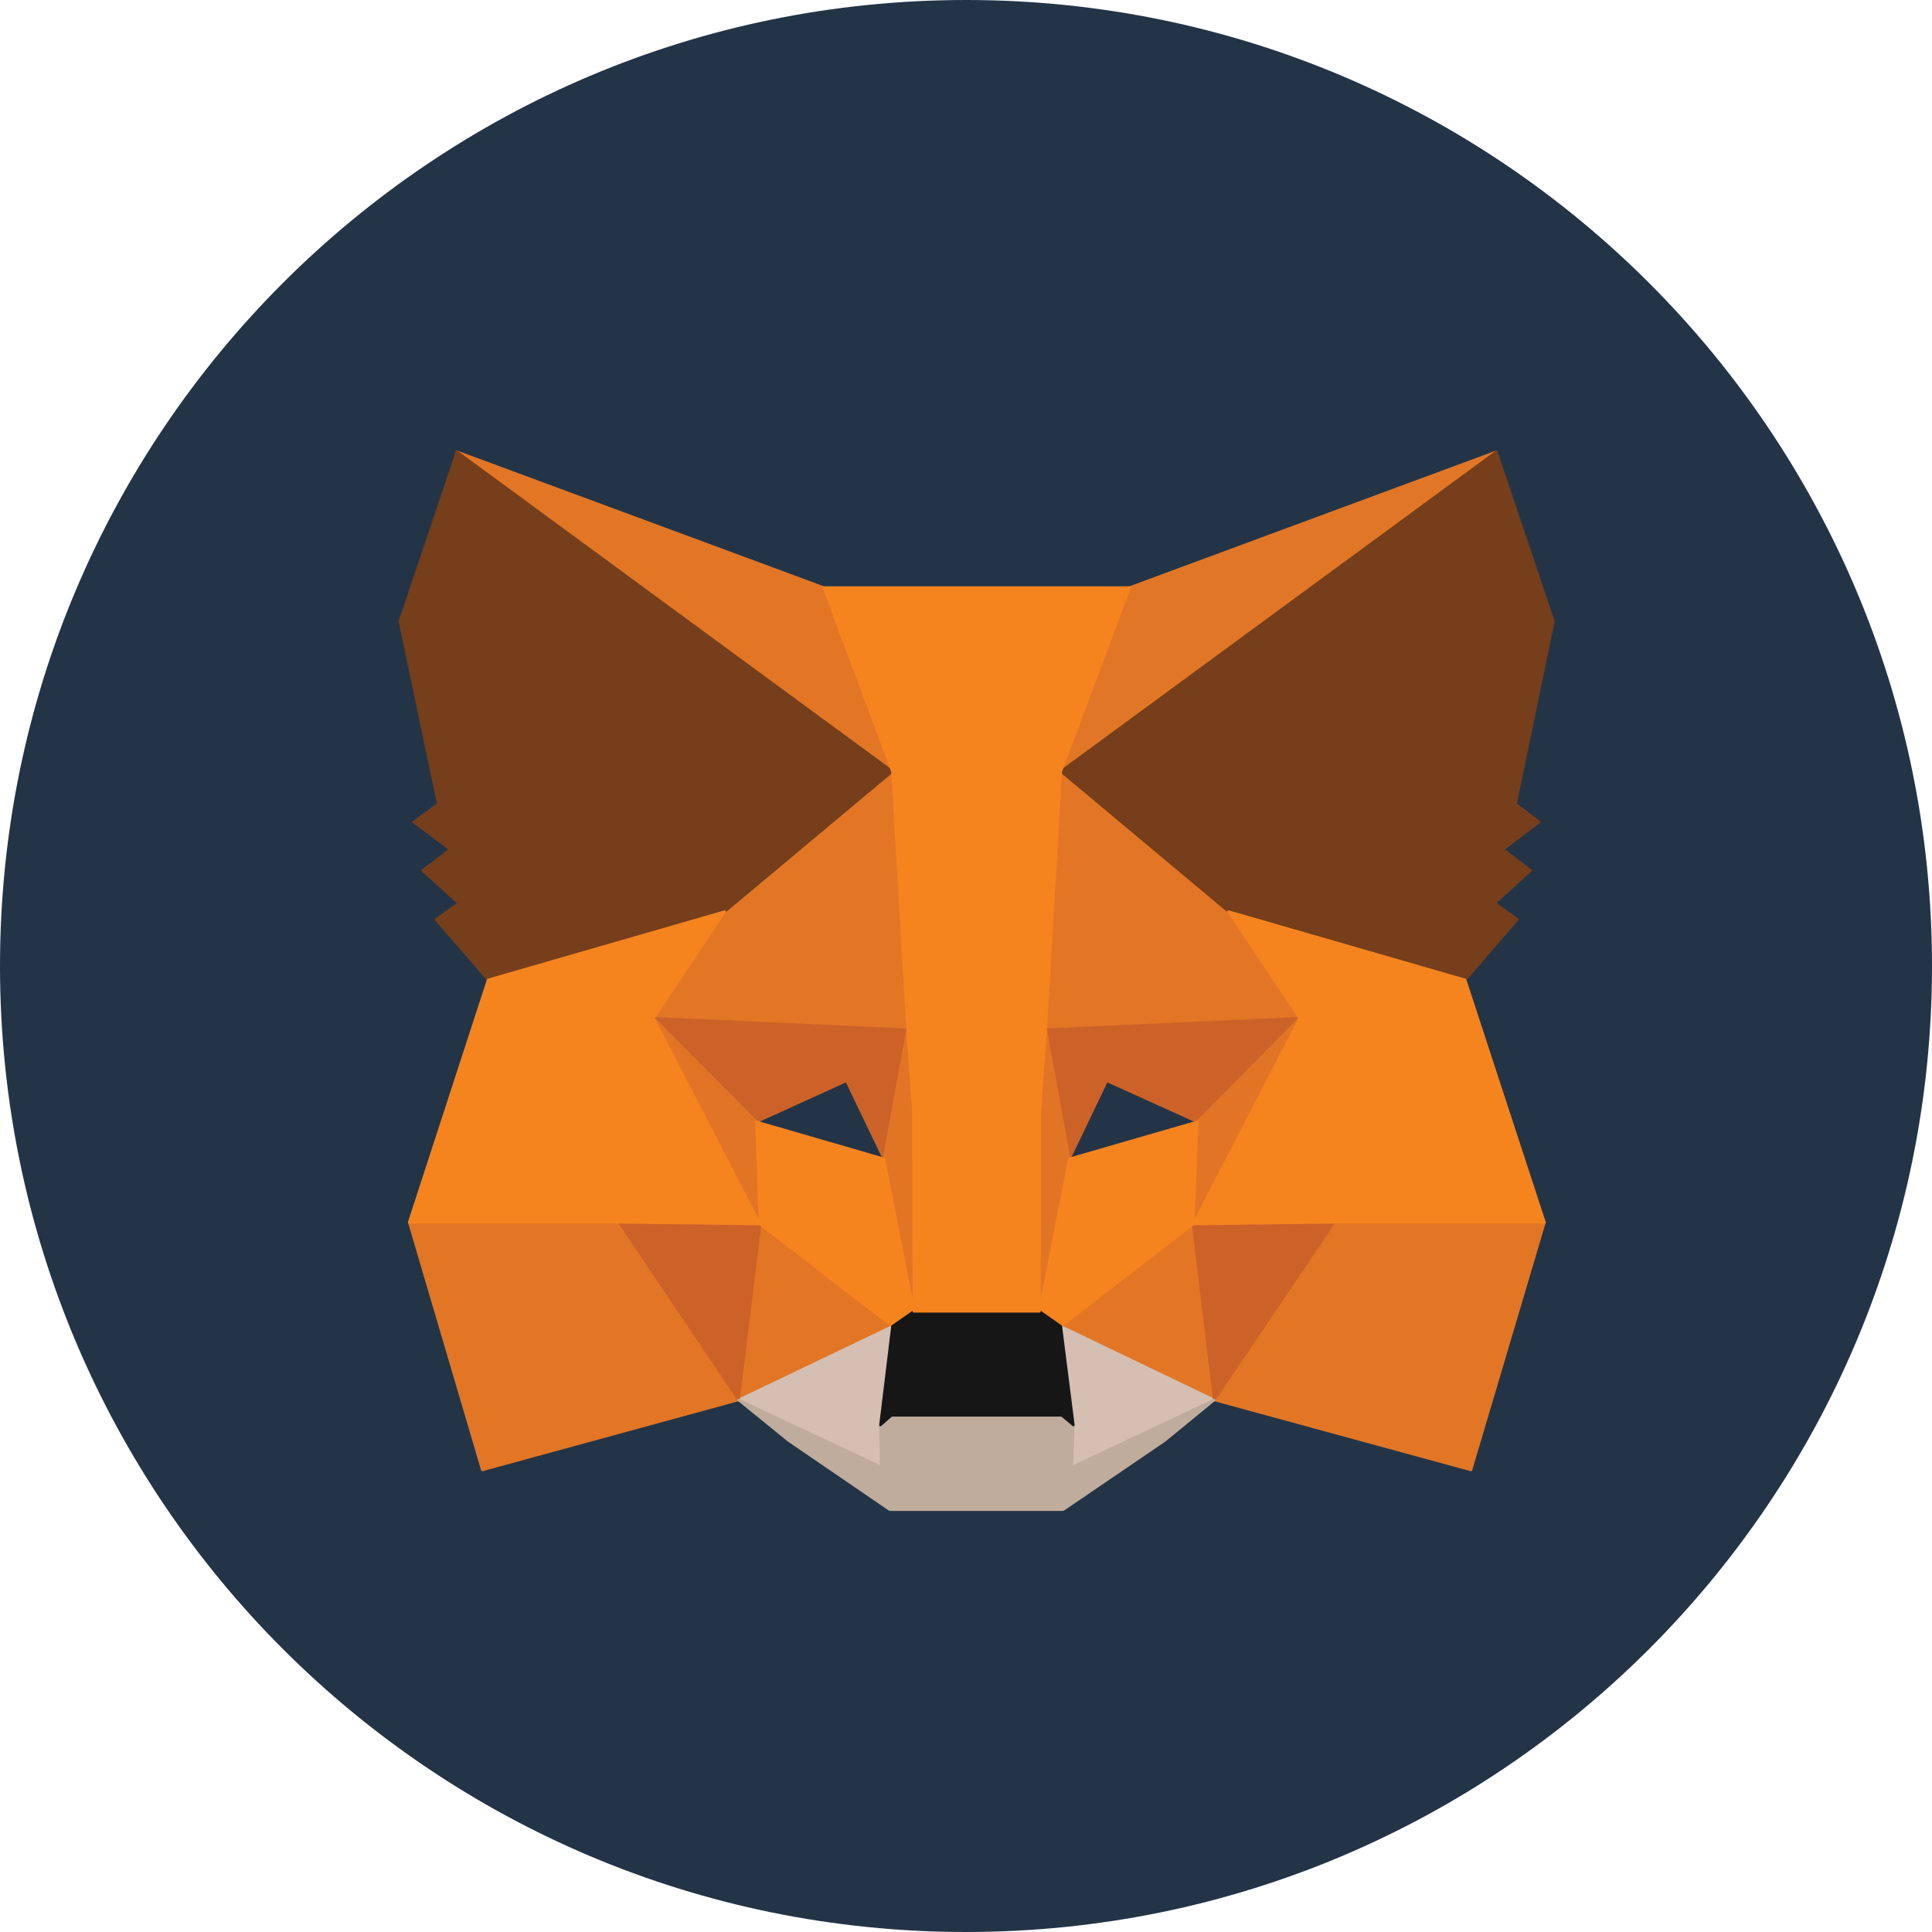
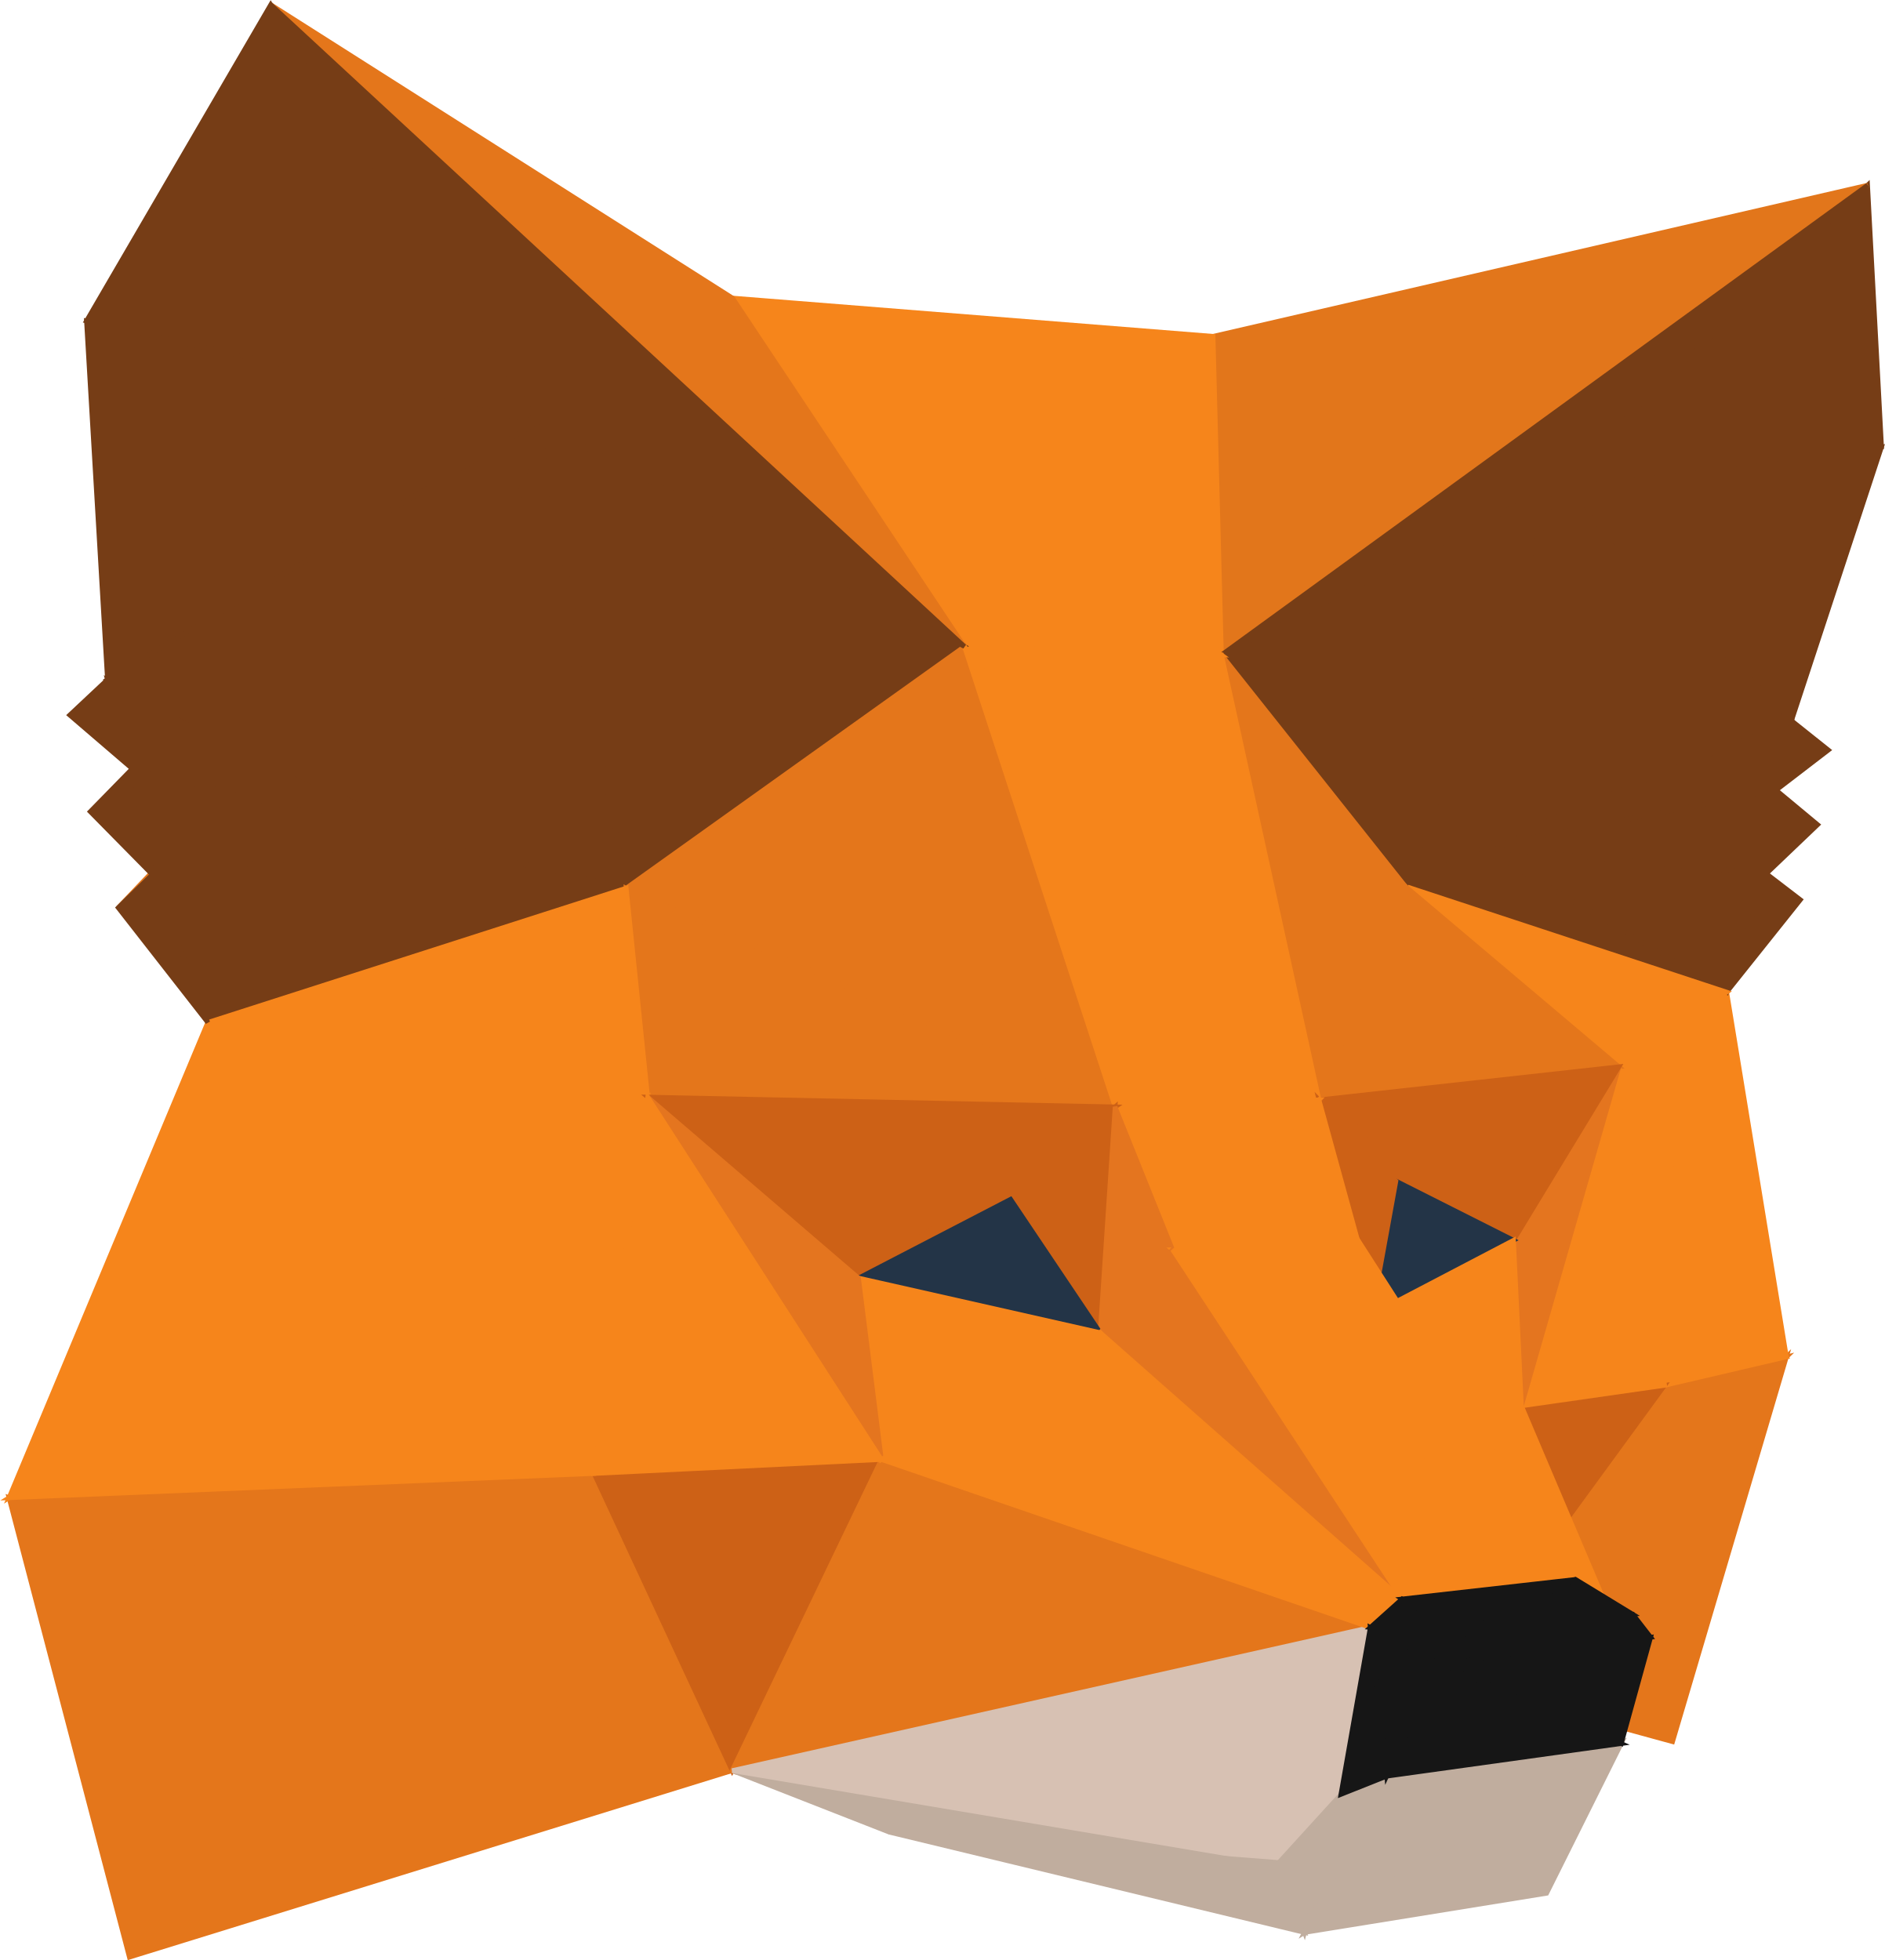
- <svg xmlns="http://www.w3.org/2000/svg" width="200" height="200" viewBox="0 0 200 200" fill="none">
-   <circle cx="100" cy="100" r="100" fill="#233447" />
-   <path d="M154.907 46.765L108.254 80.989L116.928 60.82L154.907 46.765Z" fill="#E17726" stroke="#E17726" stroke-width="0.25" stroke-linecap="round" stroke-linejoin="round" />
-   <path d="M47.297 46.765L93.535 81.309L85.276 60.82L47.297 46.765ZM138.114 126.123L125.699 144.922L152.28 152.177L159.892 126.532L138.114 126.123ZM42.359 126.532L49.925 152.177L76.46 144.922L64.095 126.12L42.359 126.532Z" fill="#E27625" stroke="#E27625" stroke-width="0.25" stroke-linecap="round" stroke-linejoin="round" />
-   <path d="M75.024 94.36L67.647 105.401L93.95 106.587L93.073 78.519L75.024 94.36ZM127.169 94.36L108.851 78.206L108.251 106.591L134.554 105.404L127.169 94.36ZM76.456 144.921L92.376 137.3L78.672 126.714L76.456 144.921ZM109.821 137.3L125.695 144.921L123.528 126.714L109.821 137.3Z" fill="#E27625" stroke="#E27625" stroke-width="0.25" stroke-linecap="round" stroke-linejoin="round" />
-   <path d="M125.699 144.922L109.821 137.301L111.117 147.525L110.975 151.856L125.699 144.922ZM76.459 144.922L91.225 151.86L91.133 147.525L92.38 137.301L76.459 144.922Z" fill="#D5BFB2" stroke="#D5BFB2" stroke-width="0.25" stroke-linecap="round" stroke-linejoin="round" />
-   <path d="M91.499 119.961L78.303 116.129L87.624 111.885L91.499 119.961ZM110.698 119.961L114.57 111.885L123.94 116.129L110.698 119.961Z" fill="#233447" stroke="#233447" stroke-width="0.25" stroke-linecap="round" stroke-linejoin="round" />
-   <path d="M76.459 144.922L78.768 126.124L64.094 126.532L76.459 144.922ZM123.436 126.124L125.698 144.922L138.109 126.532L123.436 126.124ZM134.561 105.402L108.254 106.592L110.701 119.961L114.573 111.885L123.943 116.129L134.561 105.402ZM78.306 116.129L87.627 111.885L91.502 119.961L93.949 106.592L67.646 105.405L78.306 116.129Z" fill="#CC6228" stroke="#CC6228" stroke-width="0.25" stroke-linecap="round" stroke-linejoin="round" />
-   <path d="M67.647 105.402L78.676 126.715L78.306 116.129L67.647 105.402ZM123.944 116.129L123.529 126.715L134.558 105.405L123.944 116.129ZM93.95 106.592L91.502 119.961L94.593 135.752L95.289 114.939L93.95 106.592ZM108.254 106.592L106.961 114.896L107.608 135.752L110.698 119.961L108.254 106.592Z" fill="#E27525" stroke="#E27525" stroke-width="0.25" stroke-linecap="round" stroke-linejoin="round" />
-   <path d="M110.698 119.962L107.608 135.753L109.821 137.302L123.525 126.716L123.94 116.13L110.698 119.962ZM78.303 116.13L78.672 126.716L92.376 137.302L94.593 135.753L91.502 119.962L78.303 116.13Z" fill="#F5841F" stroke="#F5841F" stroke-width="0.25" stroke-linecap="round" stroke-linejoin="round" />
-   <path d="M110.975 151.86L111.117 147.524L109.916 146.521H92.287L91.133 147.524L91.225 151.856L76.459 144.922L81.627 149.12L92.106 156.286H110.055L120.576 149.12L125.699 144.922L110.975 151.86Z" fill="#C0AC9D" stroke="#C0AC9D" stroke-width="0.25" stroke-linecap="round" stroke-linejoin="round" />
-   <path d="M109.823 137.3L107.606 135.75H94.598L92.382 137.3L91.139 147.523L92.29 146.519H109.919L111.119 147.523L109.823 137.3Z" fill="#161616" stroke="#161616" stroke-width="0.25" stroke-linecap="round" stroke-linejoin="round" />
-   <path d="M156.893 83.225L160.811 64.338L154.907 46.765L109.824 79.848L127.176 94.357L151.679 101.436L157.078 95.181L154.723 93.491L158.463 90.117L155.6 87.927L159.337 85.095L156.893 83.225ZM41.389 64.335L45.356 83.225L42.82 85.099L46.603 87.927L43.744 90.117L47.481 93.495L45.126 95.185L50.525 101.433L75.031 94.361L92.379 79.852L47.296 46.765L41.389 64.335Z" fill="#763E1A" stroke="#763E1A" stroke-width="0.25" stroke-linecap="round" stroke-linejoin="round" />
-   <path d="M151.677 101.434L127.175 94.362L134.556 105.406L123.527 126.716L138.112 126.533H159.89L151.677 101.434ZM75.026 94.362L50.523 101.434L42.353 126.533H64.093L78.674 126.716L67.645 105.406L75.026 94.362ZM108.253 106.593L109.823 79.849L116.927 60.821H85.274L92.378 79.849L93.948 106.593L94.548 114.989L94.595 135.753H107.606L107.652 114.989L108.253 106.593Z" fill="#F5841F" stroke="#F5841F" stroke-width="0.25" stroke-linecap="round" stroke-linejoin="round" />
+ <svg xmlns="http://www.w3.org/2000/svg" id="Layer_1" viewBox="0 0 404 420.2" width="2404" height="2500">
+   <style>.st0{fill:#e4761b;stroke:#e4761b}.st1{fill:#f6851b;stroke:#f6851b}.st2{fill:#763d16;stroke:#763d16}.st3{fill:#e2761b;stroke:#e2761b}.st4{fill:#c0ad9e;stroke:#c0ad9e}.st5{fill:#cd6116;stroke:#cd6116}.st6{fill:#e4751f;stroke:#e4751f}.st7{fill:#233447;stroke:#233447}.st8{fill:#d7c1b3;stroke:#d7c1b3}.st9{fill:#161616;stroke:#161616}</style>
+   <path class="st0" d="M382.9 290.9l-24.4 82.5-47.9-13.1z" />
+   <path class="st0" d="M310.6 360.3l46.2-63.3 26.1-6.1z" />
+   <path class="st1" d="M347 228.7l35.9 62.2-26.1 6.1zM347 228.7l23.1-16 12.8 78.2z" />
+   <path class="st2" d="M317.6 181.7l66.4-27.2-3.3 14.9zM378.6 187.3l-61-5.6 63.1-12.3z" />
+   <path class="st2" d="M378.6 187.3l-8.5 25.4-52.5-31zM391.9 160.8l-11.2 8.6 3.3-14.9zM378.6 187.3l2.1-17.9 8.9 7.4z" />
+   <path class="st3" d="M259.1 340.2l16.6 5.3 34.9 14.8z" />
+   <path class="st2" d="M370.1 212.7l8.5-25.4 7.3 5.6zM370.1 212.7L301.2 190l16.4-8.3z" />
+   <path class="st2" d="M334 103.8l-16.4 77.9-16.4 8.3z" />
+   <path class="st2" d="M384 154.5l-66.4 27.2 16.4-77.9z" />
+   <path class="st2" d="M334 103.8l69.3-8-19.3 58.7z" />
+   <path class="st1" d="M370.1 212.7l-23.1 16-45.8-38.7z" />
+   <path class="st2" d="M400.3 39.7l3 56.1-69.3 8z" />
+   <path class="st3" d="M400.3 39.7L261.8 140.4 260 72.1z" />
+   <path class="st1" d="M157 63.9l103 8.2 1.8 68.3z" />
+   <path class="st2" d="M301.2 190l-39.4-49.6 72.2-36.6z" />
+   <path class="st0" d="M301.2 190l45.8 38.7-64.3 7.1z" />
+   <path class="st0" d="M282.7 235.8l-20.9-95.4 39.4 49.6z" />
+   <path class="st2" d="M334 103.8l-72.2 36.6L400.3 39.7z" />
+   <path class="st4" d="M157.9 358.7l32.7 34.1-44.5-40.5z" />
+   <path class="st5" d="M310.6 360.3l15.5-58.9 30.7-4.4z" />
+   <path class="st3" d="M25.3 194.6l56.6-59.5-49.3 52.4z" />
+   <path class="st1" d="M356.8 297l-30.7 4.4 20.9-72.7zM261.8 140.4l-55.1-1.8L157 63.9z" />
+   <path class="st6" d="M347 228.7l-20.9 72.7-1.7-35.5z" />
+   <path class="st5" d="M282.7 235.8l64.3-7.1-22.6 37.2z" />
+   <path class="st1" d="M206.7 138.6l55.1 1.8 20.9 95.4z" />
+   <path class="st0" d="M206.7 138.6L58 1l99 62.9zM156.9 379.6l-129.2 40-25.8-98.5z" />
+   <path class="st2" d="M44.5 219.2l48.8-38.3 40.9 9.5z" />
+   <path class="st2" d="M134.2 190.4l-40.9-9.5 21.9-90.4z" />
+   <path class="st2" d="M32.6 187.5l60.7-6.6-48.8 38.3z" />
+   <path class="st5" d="M324.4 265.9l-25.2-12.7-16.5-17.4z" />
+   <path class="st2" d="M32.6 187.5l-4.3-22.7 65 16.1z" />
+   <path class="st7" d="M294 281.8l5.2-28.6 25.2 12.7z" />
+   <path class="st1" d="M326.1 301.4L294 281.8l30.4-15.9z" />
+   <path class="st2" d="M93.3 180.9l-65-16.1-5.3-19.1zM115.2 90.5l-21.9 90.4L23 145.7zM115.2 90.5l91.5 48.1-72.5 51.8z" />
+   <path class="st0" d="M134.2 190.4l72.5-51.8 32.3 98.7zM239 237.3l-100.2-2.1-4.6-44.8z" />
+   <path class="st1" d="M44.5 219.2l89.7-28.8 4.6 44.8zM282.7 235.8l-43.7 1.5-32.3-98.7z" />
+   <path class="st5" d="M299.2 253.2l-5.2 28.6-11.3-46z" />
+   <path class="st2" d="M58 1l148.7 137.6-91.5-48.1z" />
+   <path class="st0" d="M1.9 321.1l125.4-5.2 29.6 63.7z" />
+   <path class="st5" d="M156.9 379.6l-29.6-63.7 61.6-3z" />
+   <path class="st1" d="M294 281.8l32.1 19.6 17.7 41.7zM138.8 235.2L1.9 321.1l42.6-101.9zM127.3 315.9L1.9 321.1l136.9-85.9zM282.7 235.8l8.2 29.8-39.6 2.3zM251.3 267.9L239 237.3l43.7-1.5z" />
+   <path class="st4" d="M190.6 392.8l-33.7-13.2 117.2 19.7z" />
+   <path class="st2" d="M44.5 219.2l-19.2-24.6 7.3-7.1z" />
+   <path class="st8" d="M287.4 384.7l-13.3 14.6-117.2-19.7z" />
+   <path class="st0" d="M293.7 348.9l-136.8 30.7 32-66.7z" />
+   <path class="st8" d="M156.9 379.6l136.8-30.7-6.3 35.8z" />
+   <path class="st2" d="M23 145.7l-4.5-76.9 96.7 21.7zM32.6 187.5L19.3 174l9-9.2z" />
+   <path class="st5" d="M216.6 257.1l22.4-19.8-3.2 48.4z" />
+   <path class="st5" d="M239 237.3l-22.4 19.8L184 274z" />
+   <path class="st1" d="M343.8 343.1l-6.1-4.5-43.7-56.8z" />
+   <path class="st5" d="M184 274l-45.2-38.8 100.2 2.1z" />
+   <path class="st6" d="M235.8 285.7l3.2-48.4 12.3 30.6z" />
+   <path class="st2" d="M14.9 153.3l8.1-7.6 5.3 19.1z" />
+   <path class="st7" d="M235.8 285.7L184 274l32.6-16.9z" />
+   <path class="st2" d="M115.2 90.5L18.5 68.8 58 1z" />
+   <path class="st4" d="M274.1 399.3l5.5 15-89-21.5z" />
+   <path class="st1" d="M188.9 312.9L184 274l51.8 11.7z" />
+   <path class="st6" d="M138.8 235.2L184 274l4.9 38.9z" />
+   <path class="st1" d="M251.3 267.9l39.6-2.3 46.8 73zM138.8 235.2l50.1 77.7-61.6 3z" />
+   <path class="st6" d="M251.3 267.9l49.2 74.9-64.7-57.1z" />
+   <path class="st1" d="M235.8 285.7l64.7 57.1-6.8 6.1z" />
+   <path class="st1" d="M293.7 348.9l-104.8-36 46.9-27.2zM337.7 338.6l-37.2 4.2-49.2-74.9z" />
+   <path class="st4" d="M347.5 373.8l-16 32.1-51.9 8.4zM279.6 414.3l-5.5-15 13.3-14.6z" />
+   <path class="st4" d="M287.4 384.7l9.8-3.9-17.6 33.5zM279.6 414.3l17.6-33.5 50.3-7z" />
+   <path class="st9" d="M337.7 338.6l12.3 7.5-37.4 4.5z" />
+   <path class="st9" d="M312.6 350.6l-12.1-7.8 37.2-4.2zM308.3 356.5l45.5-5.5-6.3 22.8z" />
+   <path class="st9" d="M347.5 373.8l-50.3 7 11.1-24.3zM297.2 380.8l-9.8 3.9 6.3-35.8zM293.7 348.9l6.8-6.1 12.1 7.8zM350 346.1l3.8 4.9-45.5 5.5z" />
+   <path class="st9" d="M308.3 356.5l4.3-5.9 37.4-4.5zM293.7 348.9l14.6 7.6-11.1 24.3z" />
+   <path class="st9" d="M312.6 350.6l-4.3 5.9-14.6-7.6z" />
</svg>
